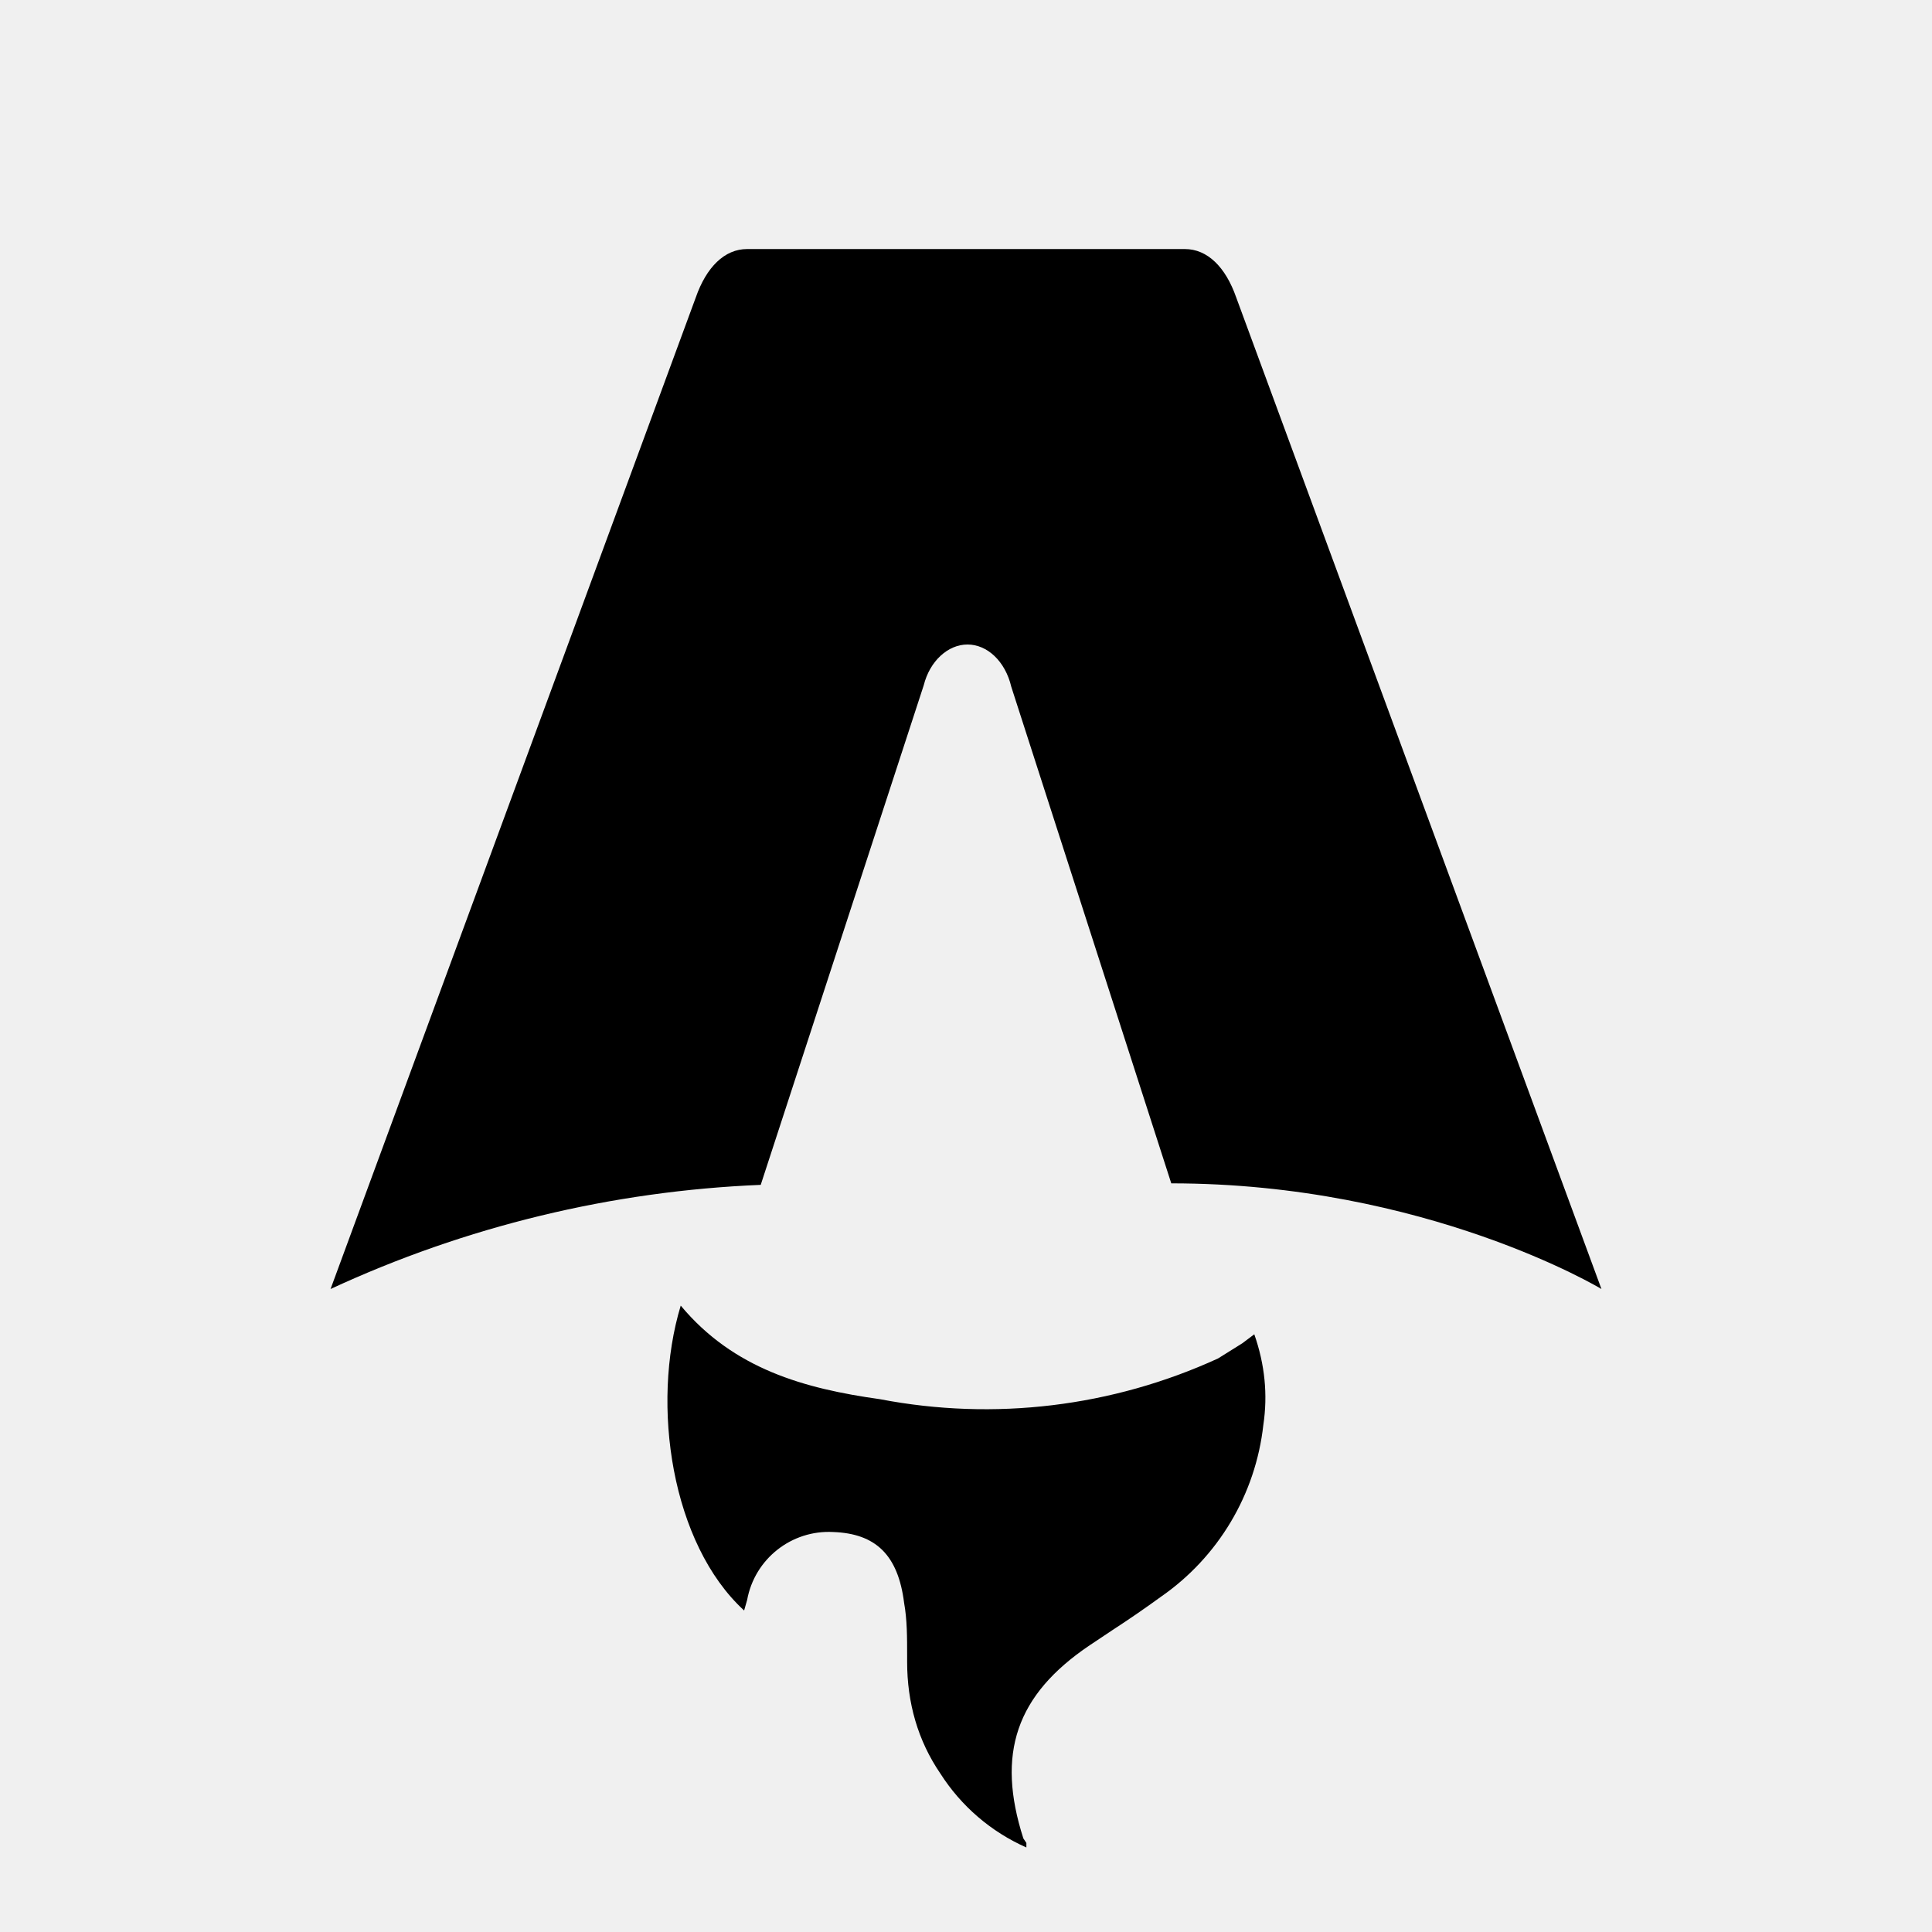
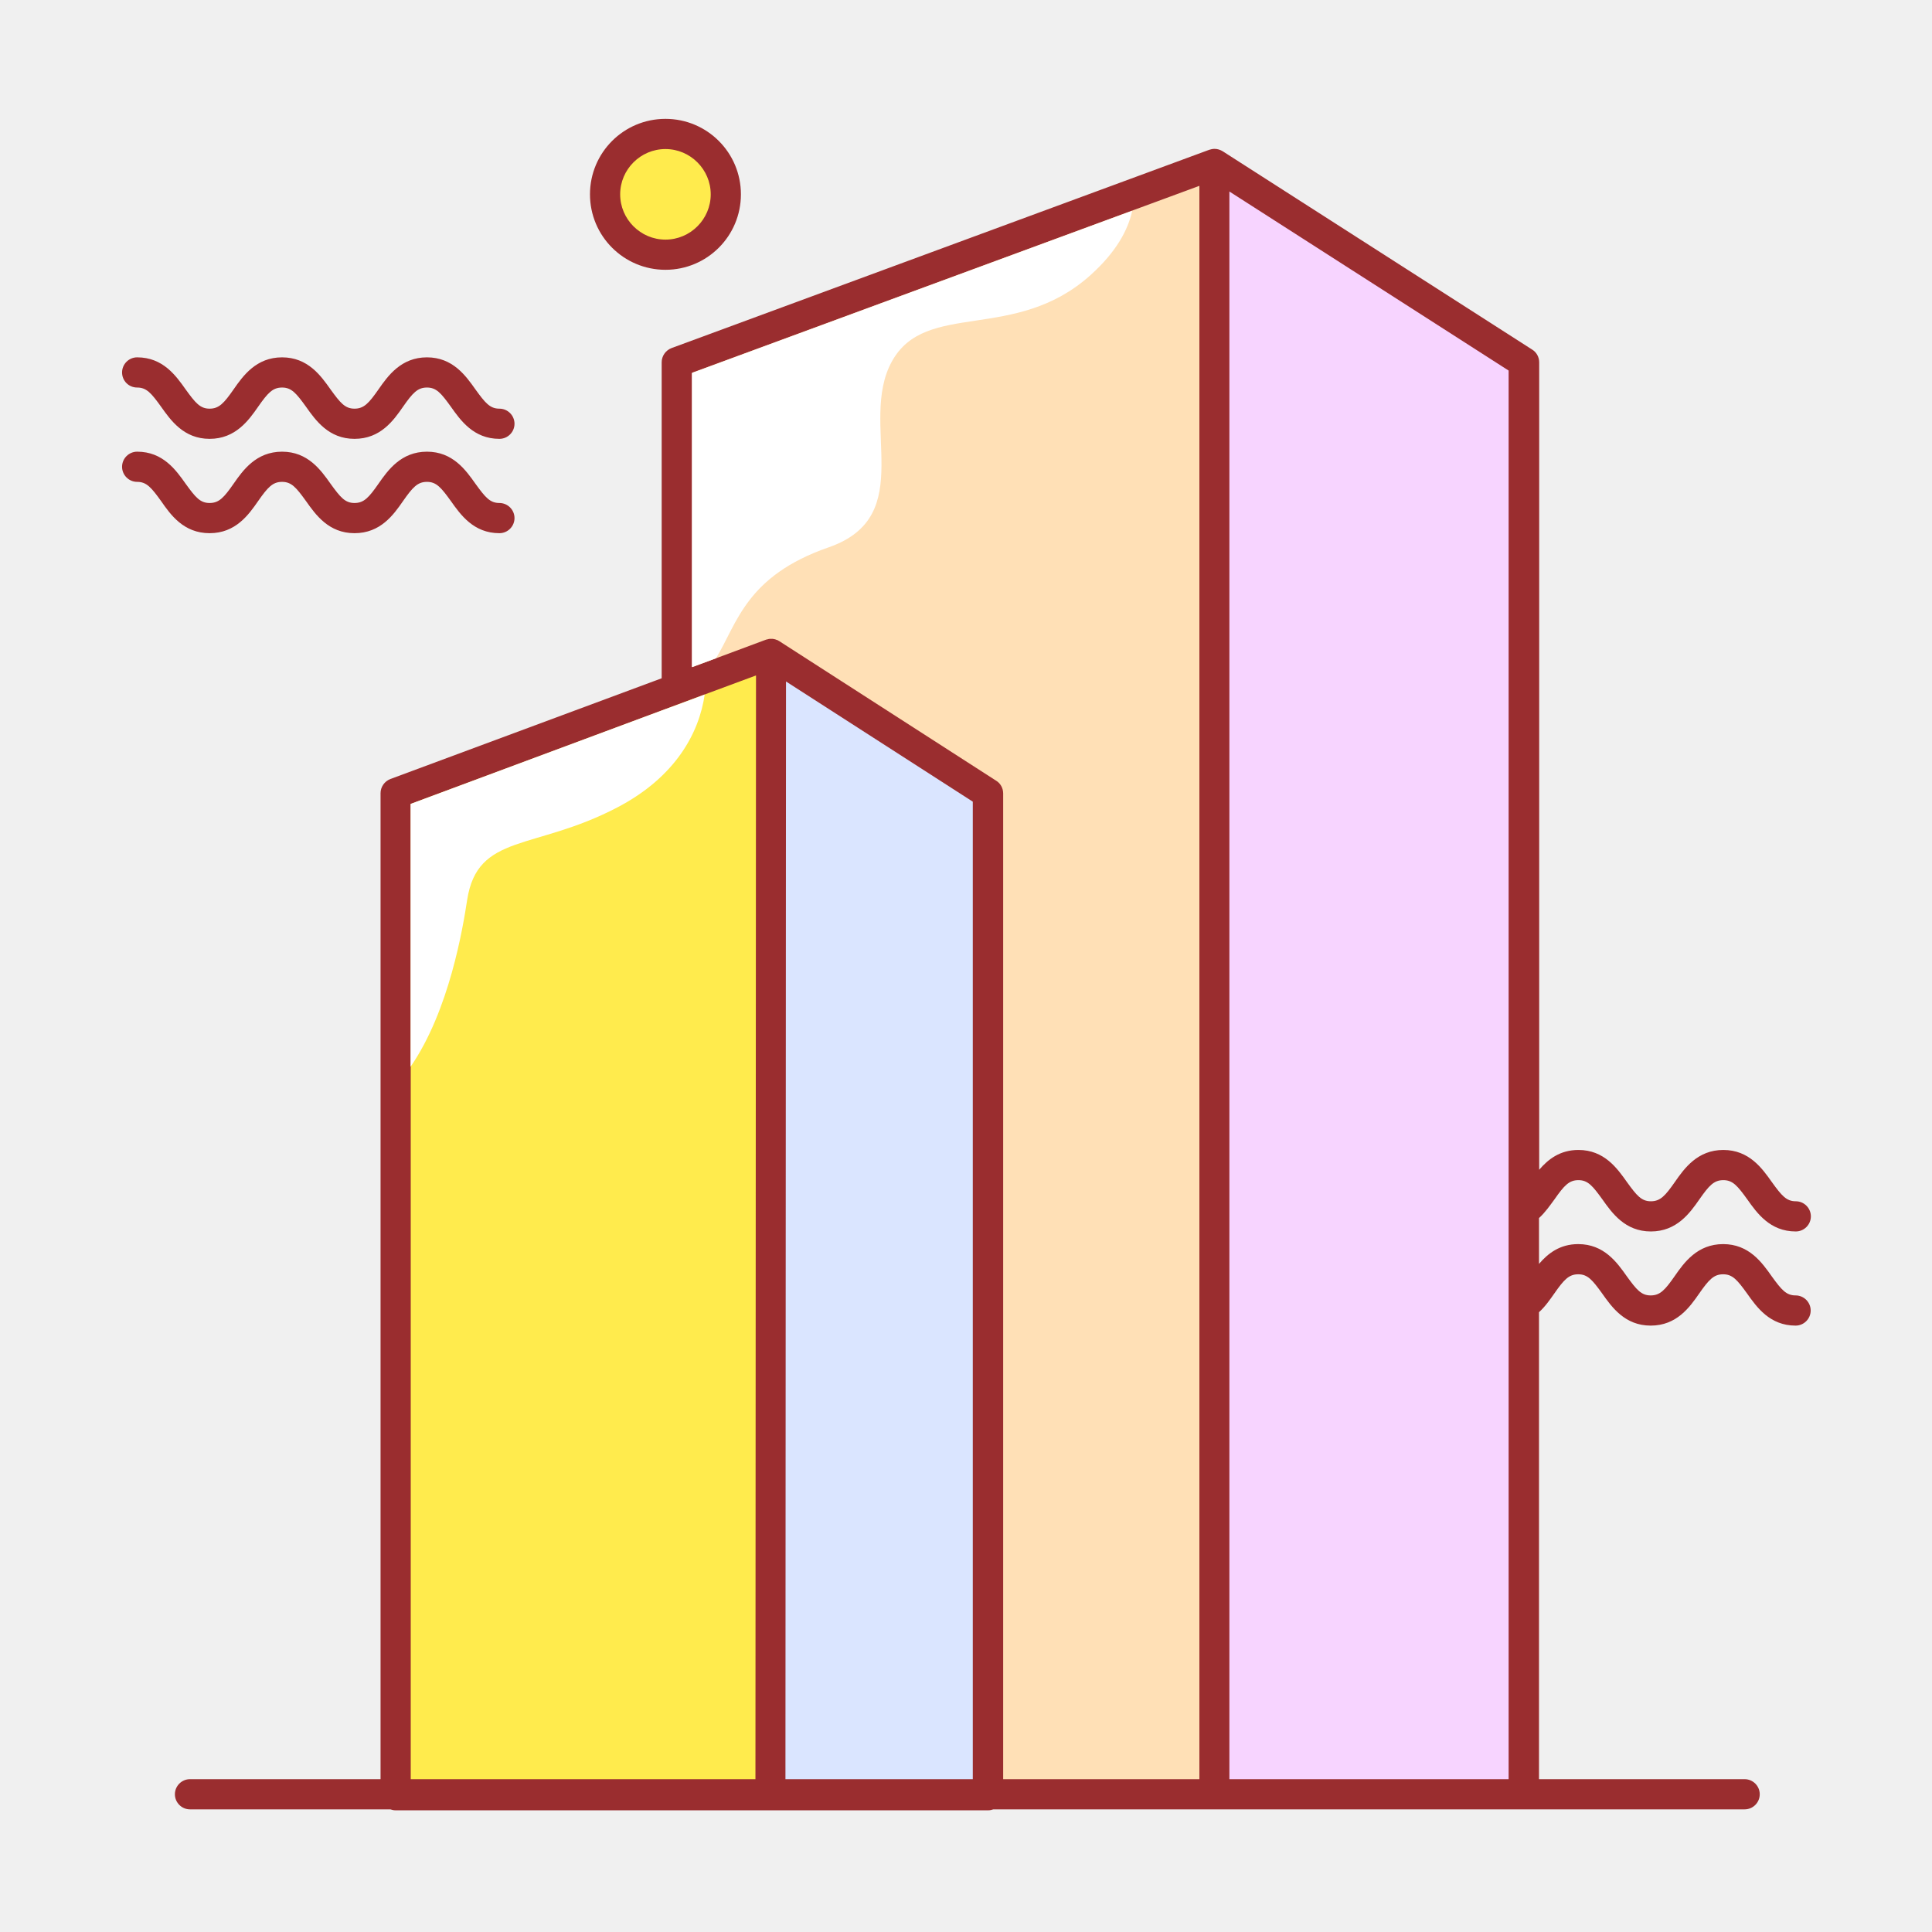
- <svg xmlns="http://www.w3.org/2000/svg" fill="none" viewBox="0 0 128 128">
-   <path d="M50.4 78.5a75.1 75.1 0 0 0-28.5 6.9l24.2-65.7c.7-2 1.9-3.2 3.4-3.2h29c1.5 0 2.7 1.2 3.4 3.2l24.2 65.7s-11.6-7-28.5-7L67 45.5c-.4-1.7-1.6-2.8-2.9-2.8-1.3 0-2.5 1.1-2.9 2.7L50.4 78.5Zm-1.1 28.2Zm-4.2-20.2c-2 6.6-.6 15.8 4.2 20.2a17.5 17.5 0 0 1 .2-.7 5.5 5.5 0 0 1 5.7-4.5c2.8.1 4.3 1.5 4.7 4.7.2 1.1.2 2.3.2 3.5v.4c0 2.7.7 5.2 2.2 7.4a13 13 0 0 0 5.7 4.9v-.3l-.2-.3c-1.8-5.6-.5-9.5 4.4-12.8l1.5-1a73 73 0 0 0 3.2-2.2 16 16 0 0 0 6.8-11.4c.3-2 .1-4-.6-6l-.8.6-1.6 1a37 37 0 0 1-22.4 2.7c-5-.7-9.7-2-13.2-6.2Z" />
-   <style>
-         path { fill: #000; }
-         @media (prefers-color-scheme: dark) {
-             path { fill: #FFF; }
-         }
-     </style>
+ <svg xmlns="http://www.w3.org/2000/svg" width="800px" height="800px" viewBox="0 0 1024 1024" class="icon" version="1.1">
+   <path d="M352.7 103m-32 0a32 32 0 1 0 64 0 32 32 0 1 0-64 0Z" fill="#FFEB4D" />
+   <path d="M807.7 951h-449V192L643.8 87l163.9 105z" fill="#F7D4FF" />
+   <path d="M643.7 951h-285V192l285-105z" fill="#FFE0B6" />
+   <path d="M523.7 951.5h-314v-531l199-74 115 74z" fill="#DAE5FF" />
+   <path d="M408.4 951.5H209.7V420.4l199-73.9z" fill="#FFEB4D" />
+   <path d="M951.7 686.6c-5 0-7.5-3-12.7-10.2-5.1-7.2-12-17-25.7-17s-20.7 9.8-25.7 17c-5.1 7.3-7.7 10.2-12.7 10.2-5 0-7.5-3-12.7-10.2-5.1-7.2-12-17-25.7-17-9.8 0-16.1 5-20.8 10.5v-24.3c3.4-3.1 5.9-6.8 8.2-9.9 5.1-7.3 7.7-10.2 12.7-10.2 5 0 7.5 3 12.7 10.2 5.1 7.2 12 17 25.7 17s20.7-9.8 25.7-17c5.1-7.3 7.7-10.2 12.7-10.2s7.5 3 12.7 10.2c5.1 7.2 12 17 25.7 17 4.4 0 8-3.6 8-8s-3.6-8-8-8c-5 0-7.5-3-12.7-10.2-5.1-7.2-12-17-25.7-17s-20.7 9.8-25.7 17c-5.1 7.3-7.7 10.2-12.7 10.2-5 0-7.5-3-12.7-10.2-5.1-7.2-12-17-25.7-17-9.8 0-16.1 5-20.8 10.5V192c0-2.7-1.4-5.3-3.7-6.7l-164-105.1c-1.3-0.8-2.8-1.3-4.3-1.3h-0.1c-0.9 0-1.9 0.2-2.8 0.5l-285 105.1c-3.1 1.2-5.2 4.2-5.2 7.5v167.5l-143.8 53.4c-3.1 1.2-5.2 4.2-5.2 7.5V943h-101c-4.4 0-8 3.6-8 8s3.6 8 8 8h106.2c0.9 0.3 1.8 0.5 2.8 0.5h314c1 0 1.9-0.2 2.8-0.5h398.2c4.4 0 8-3.6 8-8s-3.6-8-8-8h-109V695.5c3.4-3.1 5.9-6.8 8.1-9.9 5.1-7.3 7.7-10.2 12.7-10.2s7.5 3 12.7 10.2c5.1 7.2 12 17 25.7 17 13.8 0 20.7-9.8 25.7-17 5.1-7.3 7.7-10.2 12.7-10.2 5 0 7.5 3 12.7 10.2 5.1 7.2 12 17 25.7 17 4.4 0 8-3.6 8-8s-3.6-8-8-8z m-585-489l269-99.1V943h-104V420.5c0-2.7-1.4-5.3-3.7-6.7l-115-74c-0.1-0.1-0.2-0.1-0.4-0.2-0.1-0.1-0.2-0.1-0.3-0.2-0.2-0.1-0.3-0.2-0.5-0.2-0.1 0-0.2-0.1-0.3-0.1-0.2-0.1-0.4-0.1-0.5-0.2-0.1 0-0.2-0.1-0.4-0.1s-0.4-0.1-0.5-0.1c-0.1 0-0.3 0-0.4-0.1H407.9c-0.2 0-0.3 0.1-0.5 0.1-0.1 0-0.3 0-0.4 0.1-0.1 0-0.3 0.1-0.4 0.1-0.2 0-0.3 0.1-0.5 0.1l-39.2 14.6v-156z m49.9 163.6l99 63.7V943h-99.3l0.3-581.8z m-198.9 64.9l133-49.5 16-6 34-12.6-0.3 585H217.7V426.1zM799.6 943h-148V101.5l148 94.9V943zM111.1 282.6c13.8 0 20.7-9.8 25.7-17 5.1-7.3 7.7-10.2 12.7-10.2s7.5 3 12.7 10.2c5.1 7.2 12 17 25.7 17 13.8 0 20.7-9.8 25.7-17 5.1-7.3 7.7-10.2 12.7-10.2s7.5 3 12.7 10.2c5.1 7.2 12 17 25.7 17 4.4 0 8-3.6 8-8s-3.6-8-8-8c-5 0-7.5-3-12.7-10.2-5.1-7.2-12-17-25.7-17s-20.7 9.8-25.7 17c-5.1 7.3-7.7 10.2-12.7 10.2-5 0-7.5-3-12.7-10.2-5.1-7.2-12-17-25.7-17s-20.7 9.8-25.7 17c-5.1 7.3-7.7 10.2-12.7 10.2s-7.5-3-12.7-10.2c-5.1-7.2-12-17-25.7-17-4.4 0-8 3.6-8 8s3.6 8 8 8c5 0 7.5 3 12.7 10.2 5 7.2 11.9 17 25.7 17zM72.7 205.4c5 0 7.5 3 12.7 10.2 5.1 7.2 12 17 25.7 17s20.7-9.8 25.7-17c5.1-7.3 7.7-10.2 12.7-10.2s7.5 3 12.7 10.2c5.1 7.2 12 17 25.7 17 13.8 0 20.7-9.8 25.7-17 5.1-7.3 7.7-10.2 12.7-10.2s7.5 3 12.7 10.2c5.1 7.2 12 17 25.7 17 4.4 0 8-3.6 8-8s-3.6-8-8-8c-5 0-7.5-3-12.7-10.2-5.1-7.2-12-17-25.7-17s-20.7 9.8-25.7 17c-5.1 7.3-7.7 10.2-12.7 10.2-5 0-7.5-3-12.7-10.2-5.1-7.2-12-17-25.7-17s-20.7 9.8-25.7 17c-5.1 7.3-7.7 10.2-12.7 10.2s-7.5-3-12.7-10.2c-5.1-7.2-12-17-25.7-17-4.4 0-8 3.6-8 8s3.5 8 8 8zM352.7 143c22.1 0 40-17.9 40-40s-17.9-40-40-40-40 17.9-40 40 17.9 40 40 40z m0-64c13.2 0 24 10.8 24 24s-10.8 24-24 24-24-10.8-24-24 10.8-24 24-24z" fill="#9A2D2F" />
+   <path d="M350.6 376.6l-133 49.5v139.3c20.6-29.8 27.8-74 30-88.4 5.5-35.5 35.5-26 79.5-49 31.1-16.2 43.5-39.7 46.4-59.9l-6.9 2.6-16 5.9zM366.7 353.6l12.8-4.7c11.3-18.6 15.9-43.6 59.7-58.8 48-16.7 15.5-65.8 33.5-98.5s65.3-9.8 105.3-45.8c13.7-12.3 19.9-24 22.1-34.1l-233.4 86v155.9z" fill="#FFFFFF" />
</svg>
